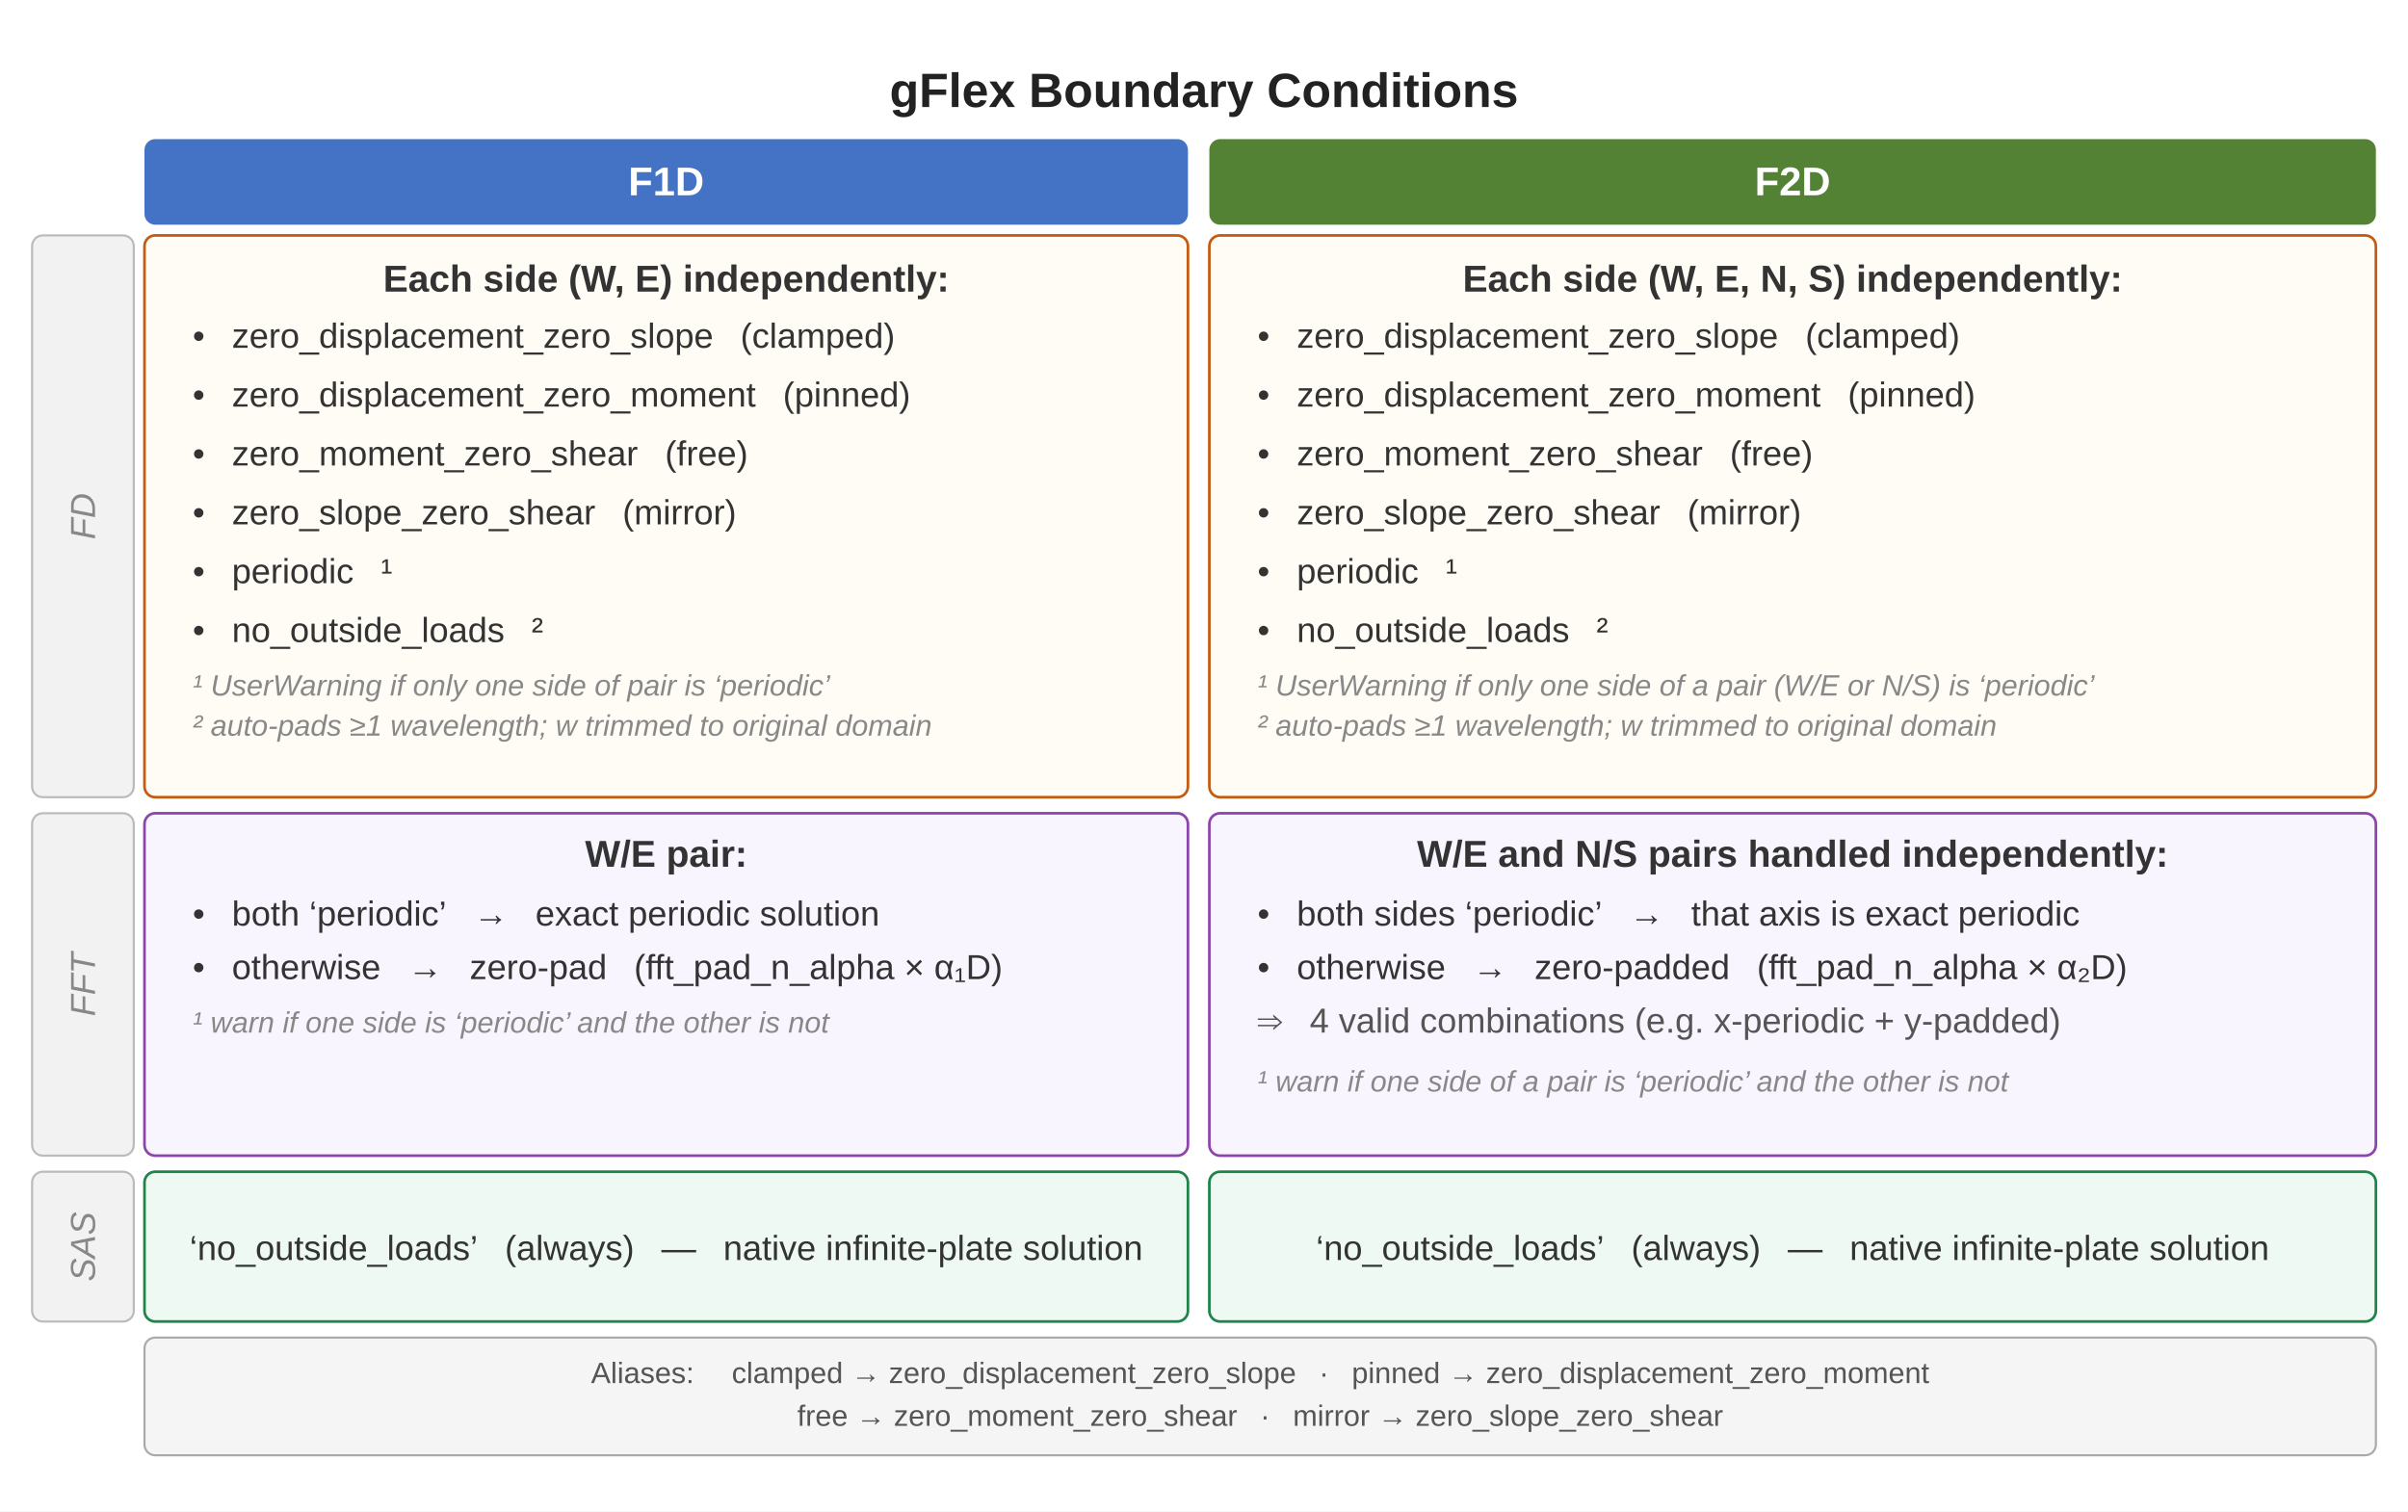
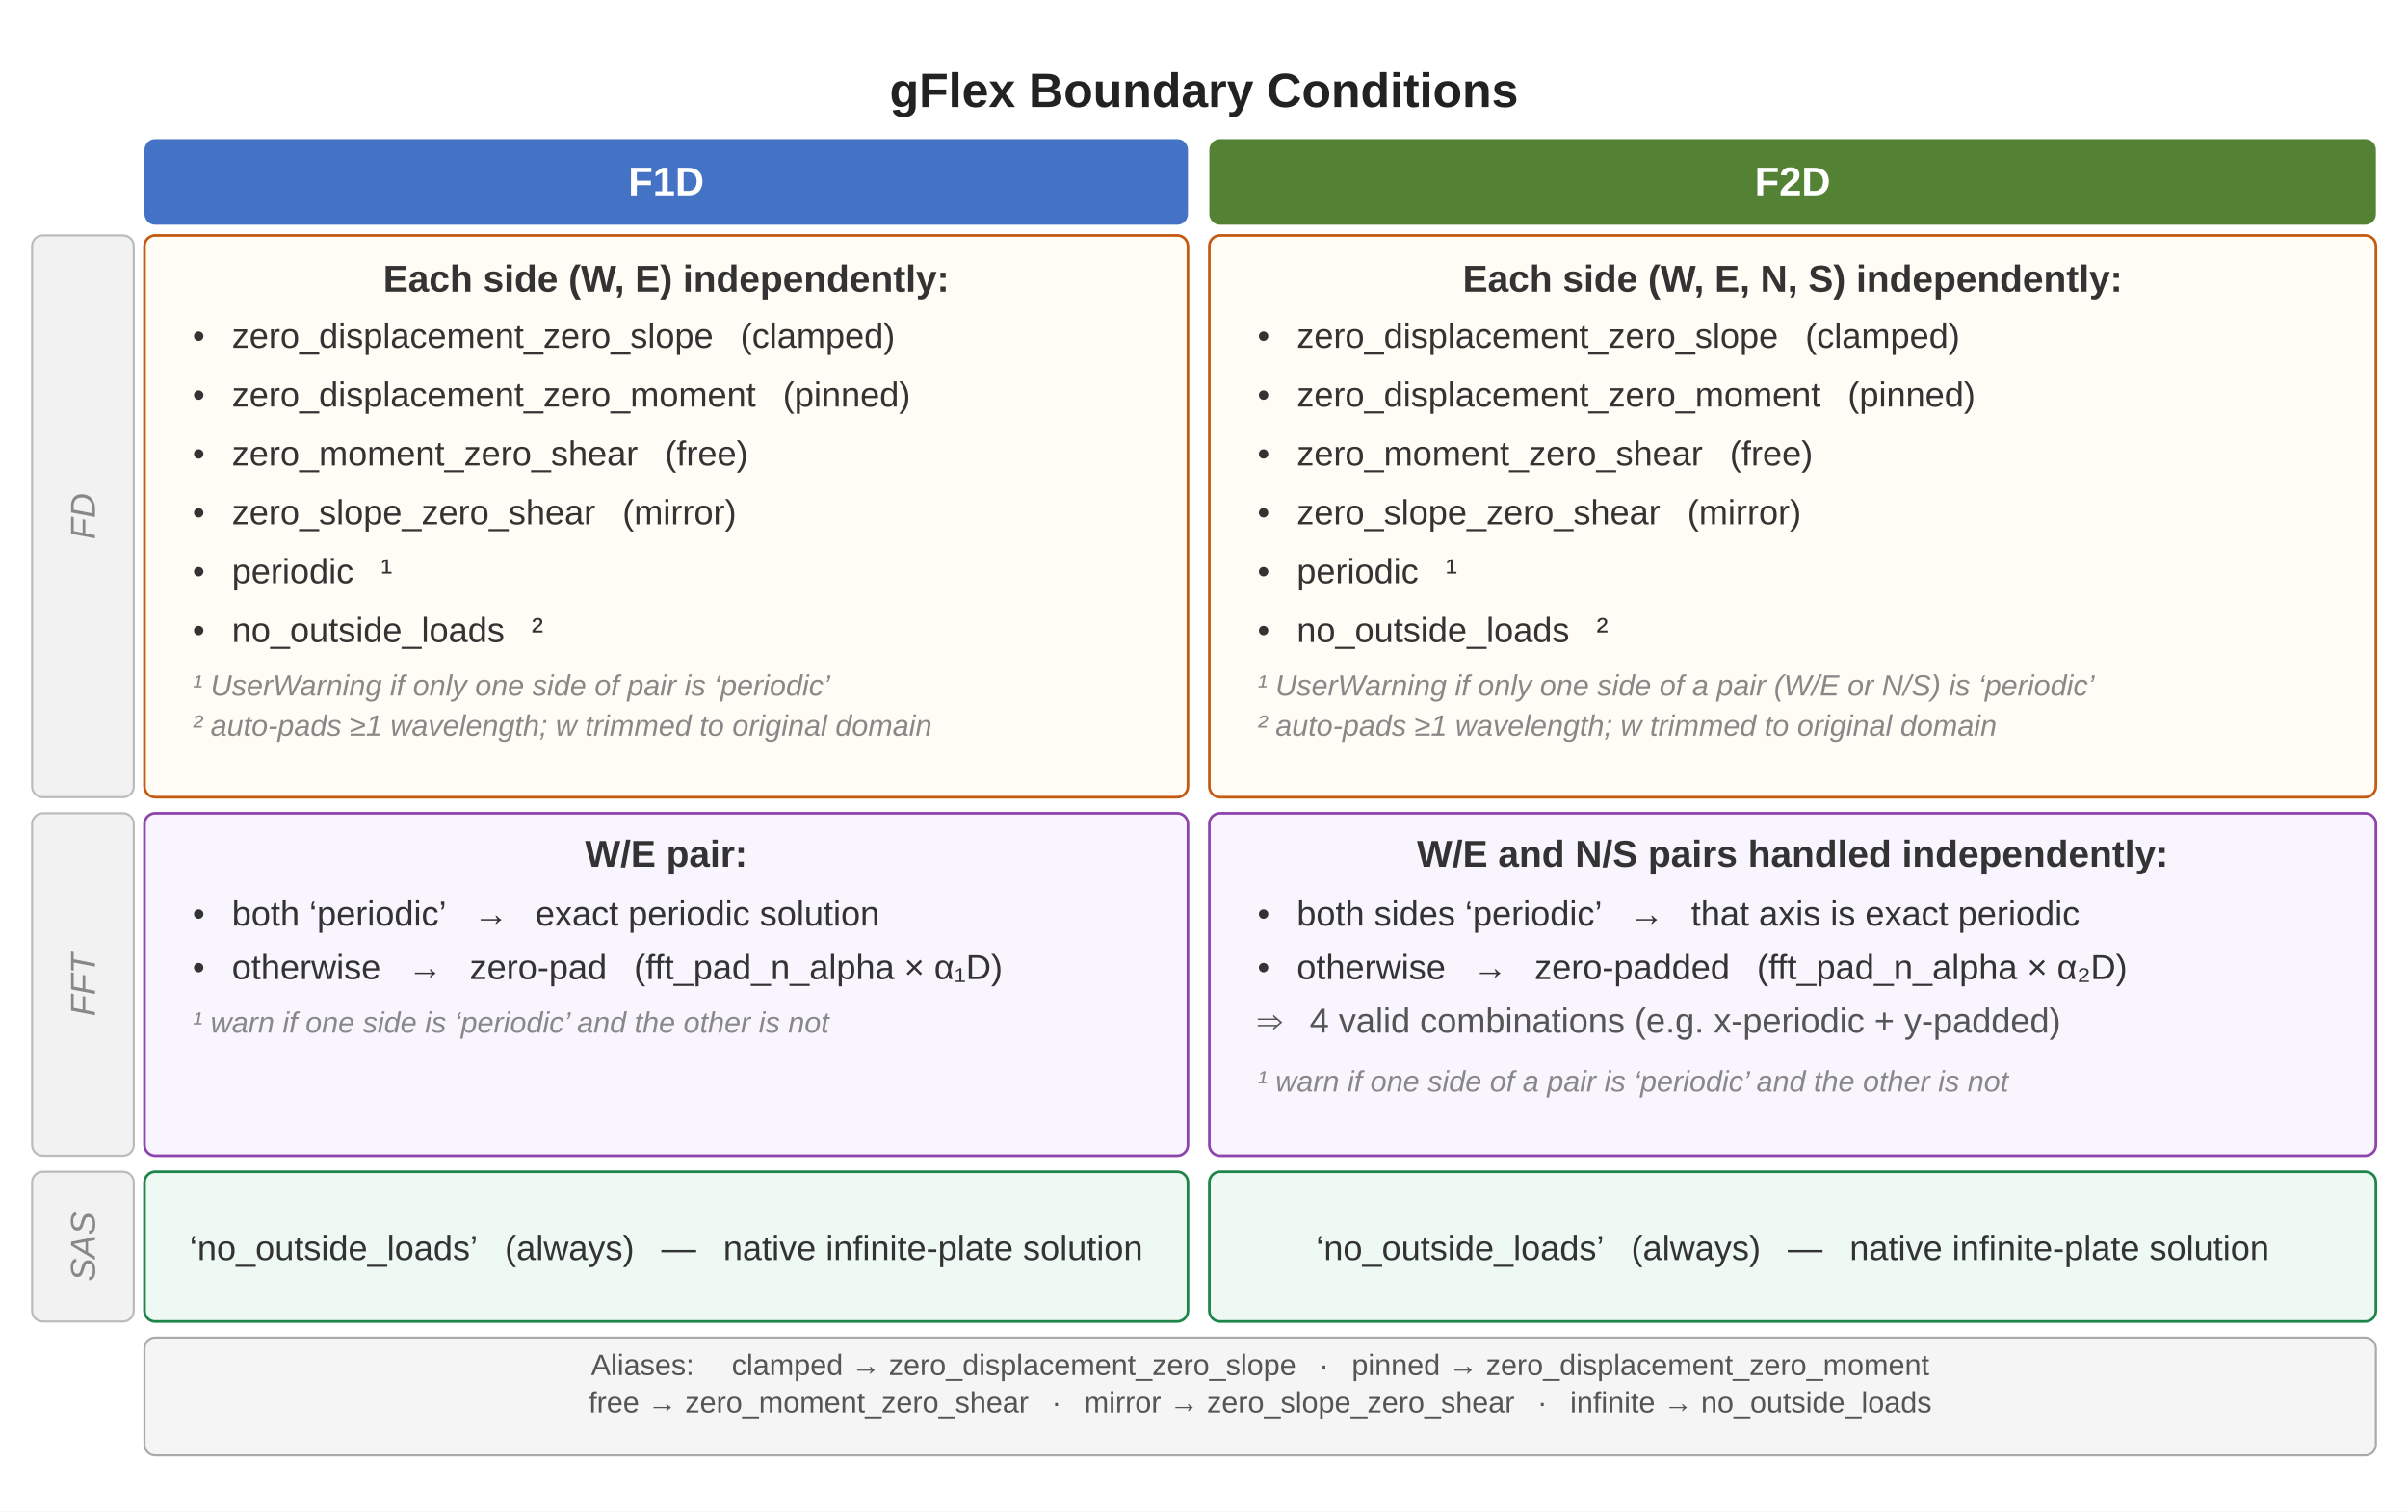
<svg xmlns="http://www.w3.org/2000/svg" width="900" height="565" viewBox="0 0 900 565">
  <rect width="900" height="565" fill="white" />
  <text x="450" y="40" text-anchor="middle" font-family="Arial,Helvetica,sans-serif" font-size="18" font-weight="bold" fill="#222222">gFlex Boundary Conditions</text>
  <rect x="12" y="88" width="38" height="210" rx="4" ry="4" fill="#F2F2F2" stroke="#BBBBBB" stroke-width="0.8" />
  <rect x="12" y="304" width="38" height="128" rx="4" ry="4" fill="#F2F2F2" stroke="#BBBBBB" stroke-width="0.8" />
  <rect x="12" y="438" width="38" height="56" rx="4" ry="4" fill="#F2F2F2" stroke="#BBBBBB" stroke-width="0.8" />
  <rect x="54" y="52" width="390" height="32" rx="4" ry="4" fill="#4472C4" />
  <rect x="452" y="52" width="436" height="32" rx="4" ry="4" fill="#548235" />
  <rect x="54" y="88" width="390" height="210" rx="4" ry="4" fill="#FFFCF5" stroke="#C55A11" stroke-width="1.0" />
  <rect x="452" y="88" width="436" height="210" rx="4" ry="4" fill="#FFFCF5" stroke="#C55A11" stroke-width="1.0" />
  <rect x="54" y="304" width="390" height="128" rx="4" ry="4" fill="#F9F5FF" stroke="#8E44AD" stroke-width="1.0" />
  <rect x="452" y="304" width="436" height="128" rx="4" ry="4" fill="#F9F5FF" stroke="#8E44AD" stroke-width="1.0" />
  <rect x="54" y="438" width="390" height="56" rx="4" ry="4" fill="#EEF9F3" stroke="#1E8449" stroke-width="1.0" />
  <rect x="452" y="438" width="436" height="56" rx="4" ry="4" fill="#EEF9F3" stroke="#1E8449" stroke-width="1.0" />
  <rect x="54" y="500" width="834" height="44" rx="4" ry="4" fill="#F5F5F5" stroke="#AAAAAA" stroke-width="0.8" />
  <text x="249" y="73" text-anchor="middle" font-family="Arial,Helvetica,sans-serif" font-size="15" font-weight="bold" fill="white">F1D</text>
  <text x="670" y="73" text-anchor="middle" font-family="Arial,Helvetica,sans-serif" font-size="15" font-weight="bold" fill="white">F2D</text>
  <text text-anchor="middle" dominant-baseline="central" font-family="Arial,Helvetica,sans-serif" font-size="13" font-style="italic" fill="#888888" transform="rotate(-90,31,193)">
    <tspan x="31" y="193" dominant-baseline="central">FD</tspan>
  </text>
  <text text-anchor="middle" dominant-baseline="central" font-family="Arial,Helvetica,sans-serif" font-size="13" font-style="italic" fill="#888888" transform="rotate(-90,31,368)">
    <tspan x="31" y="368" dominant-baseline="central">FFT</tspan>
  </text>
  <text text-anchor="middle" dominant-baseline="central" font-family="Arial,Helvetica,sans-serif" font-size="13" font-style="italic" fill="#888888" transform="rotate(-90,31,466)">
    <tspan x="31" y="466" dominant-baseline="central">SAS</tspan>
  </text>
  <text x="249" y="109" text-anchor="middle" font-family="Arial,Helvetica,sans-serif" font-size="14" font-weight="bold" fill="#333333">Each side (W, E) independently:</text>
  <text x="72" y="130" font-family="Arial,Helvetica,sans-serif" font-size="13" fill="#333333">•  zero_displacement_zero_slope  (clamped)</text>
  <text x="72" y="152" font-family="Arial,Helvetica,sans-serif" font-size="13" fill="#333333">•  zero_displacement_zero_moment  (pinned)</text>
  <text x="72" y="174" font-family="Arial,Helvetica,sans-serif" font-size="13" fill="#333333">•  zero_moment_zero_shear  (free)</text>
  <text x="72" y="196" font-family="Arial,Helvetica,sans-serif" font-size="13" fill="#333333">•  zero_slope_zero_shear  (mirror)</text>
  <text x="72" y="218" font-family="Arial,Helvetica,sans-serif" font-size="13" fill="#333333">•  periodic  ¹</text>
  <text x="72" y="240" font-family="Arial,Helvetica,sans-serif" font-size="13" fill="#333333">•  no_outside_loads  ²</text>
  <text x="72" y="260" font-family="Arial,Helvetica,sans-serif" font-size="11" font-style="italic" fill="#888888">¹ UserWarning if only one side of pair is ‘periodic’</text>
  <text x="72" y="275" font-family="Arial,Helvetica,sans-serif" font-size="11" font-style="italic" fill="#888888">² auto-pads ≥1 wavelength; w trimmed to original domain</text>
  <text x="670" y="109" text-anchor="middle" font-family="Arial,Helvetica,sans-serif" font-size="14" font-weight="bold" fill="#333333">Each side (W, E, N, S) independently:</text>
  <text x="470" y="130" font-family="Arial,Helvetica,sans-serif" font-size="13" fill="#333333">•  zero_displacement_zero_slope  (clamped)</text>
  <text x="470" y="152" font-family="Arial,Helvetica,sans-serif" font-size="13" fill="#333333">•  zero_displacement_zero_moment  (pinned)</text>
  <text x="470" y="174" font-family="Arial,Helvetica,sans-serif" font-size="13" fill="#333333">•  zero_moment_zero_shear  (free)</text>
  <text x="470" y="196" font-family="Arial,Helvetica,sans-serif" font-size="13" fill="#333333">•  zero_slope_zero_shear  (mirror)</text>
  <text x="470" y="218" font-family="Arial,Helvetica,sans-serif" font-size="13" fill="#333333">•  periodic  ¹</text>
  <text x="470" y="240" font-family="Arial,Helvetica,sans-serif" font-size="13" fill="#333333">•  no_outside_loads  ²</text>
  <text x="470" y="260" font-family="Arial,Helvetica,sans-serif" font-size="11" font-style="italic" fill="#888888">¹ UserWarning if only one side of a pair (W/E or N/S) is ‘periodic’</text>
  <text x="470" y="275" font-family="Arial,Helvetica,sans-serif" font-size="11" font-style="italic" fill="#888888">² auto-pads ≥1 wavelength; w trimmed to original domain</text>
  <text x="249" y="324" text-anchor="middle" font-family="Arial,Helvetica,sans-serif" font-size="14" font-weight="bold" fill="#333333">W/E pair:</text>
  <text x="72" y="346" font-family="Arial,Helvetica,sans-serif" font-size="13" fill="#333333">•  both ‘periodic’  →  exact periodic solution</text>
  <text x="72" y="366" font-family="Arial,Helvetica,sans-serif" font-size="13" fill="#333333">•  otherwise  →  zero-pad  (fft_pad_n_alpha × α₁D)</text>
  <text x="72" y="386" font-family="Arial,Helvetica,sans-serif" font-size="11" font-style="italic" fill="#888888">¹ warn if one side is ‘periodic’ and the other is not</text>
  <text x="670" y="324" text-anchor="middle" font-family="Arial,Helvetica,sans-serif" font-size="14" font-weight="bold" fill="#333333">W/E and N/S pairs handled independently:</text>
  <text x="470" y="346" font-family="Arial,Helvetica,sans-serif" font-size="13" fill="#333333">•  both sides ‘periodic’  →  that axis is exact periodic</text>
  <text x="470" y="366" font-family="Arial,Helvetica,sans-serif" font-size="13" fill="#333333">•  otherwise  →  zero-padded  (fft_pad_n_alpha × α₂D)</text>
  <text x="470" y="386" font-family="Arial,Helvetica,sans-serif" font-size="13" fill="#555555">⇒  4 valid combinations (e.g. x-periodic + y-padded)</text>
  <text x="470" y="408" font-family="Arial,Helvetica,sans-serif" font-size="11" font-style="italic" fill="#888888">¹ warn if one side of a pair is ‘periodic’ and the other is not</text>
  <text x="249" y="471" text-anchor="middle" font-family="Arial,Helvetica,sans-serif" font-size="13" fill="#333333">‘no_outside_loads’  (always)  —  native infinite-plate solution</text>
  <text x="670" y="471" text-anchor="middle" font-family="Arial,Helvetica,sans-serif" font-size="13" fill="#333333">‘no_outside_loads’  (always)  —  native infinite-plate solution</text>
-   <text x="471" y="517" text-anchor="middle" font-family="Arial,Helvetica,sans-serif" font-size="11" fill="#555555">Aliases:   clamped → zero_displacement_zero_slope  ·  pinned → zero_displacement_zero_moment</text>
-   <text x="471" y="533" text-anchor="middle" font-family="Arial,Helvetica,sans-serif" font-size="11" fill="#555555">free → zero_moment_zero_shear  ·  mirror → zero_slope_zero_shear</text>
+   <text x="471" y="514" text-anchor="middle" font-family="Arial,Helvetica,sans-serif" font-size="11" fill="#555555">Aliases:   clamped → zero_displacement_zero_slope  ·  pinned → zero_displacement_zero_moment</text>
+   <text x="471" y="528" text-anchor="middle" font-family="Arial,Helvetica,sans-serif" font-size="11" fill="#555555">free → zero_moment_zero_shear  ·  mirror → zero_slope_zero_shear  ·  infinite → no_outside_loads</text>
</svg>
